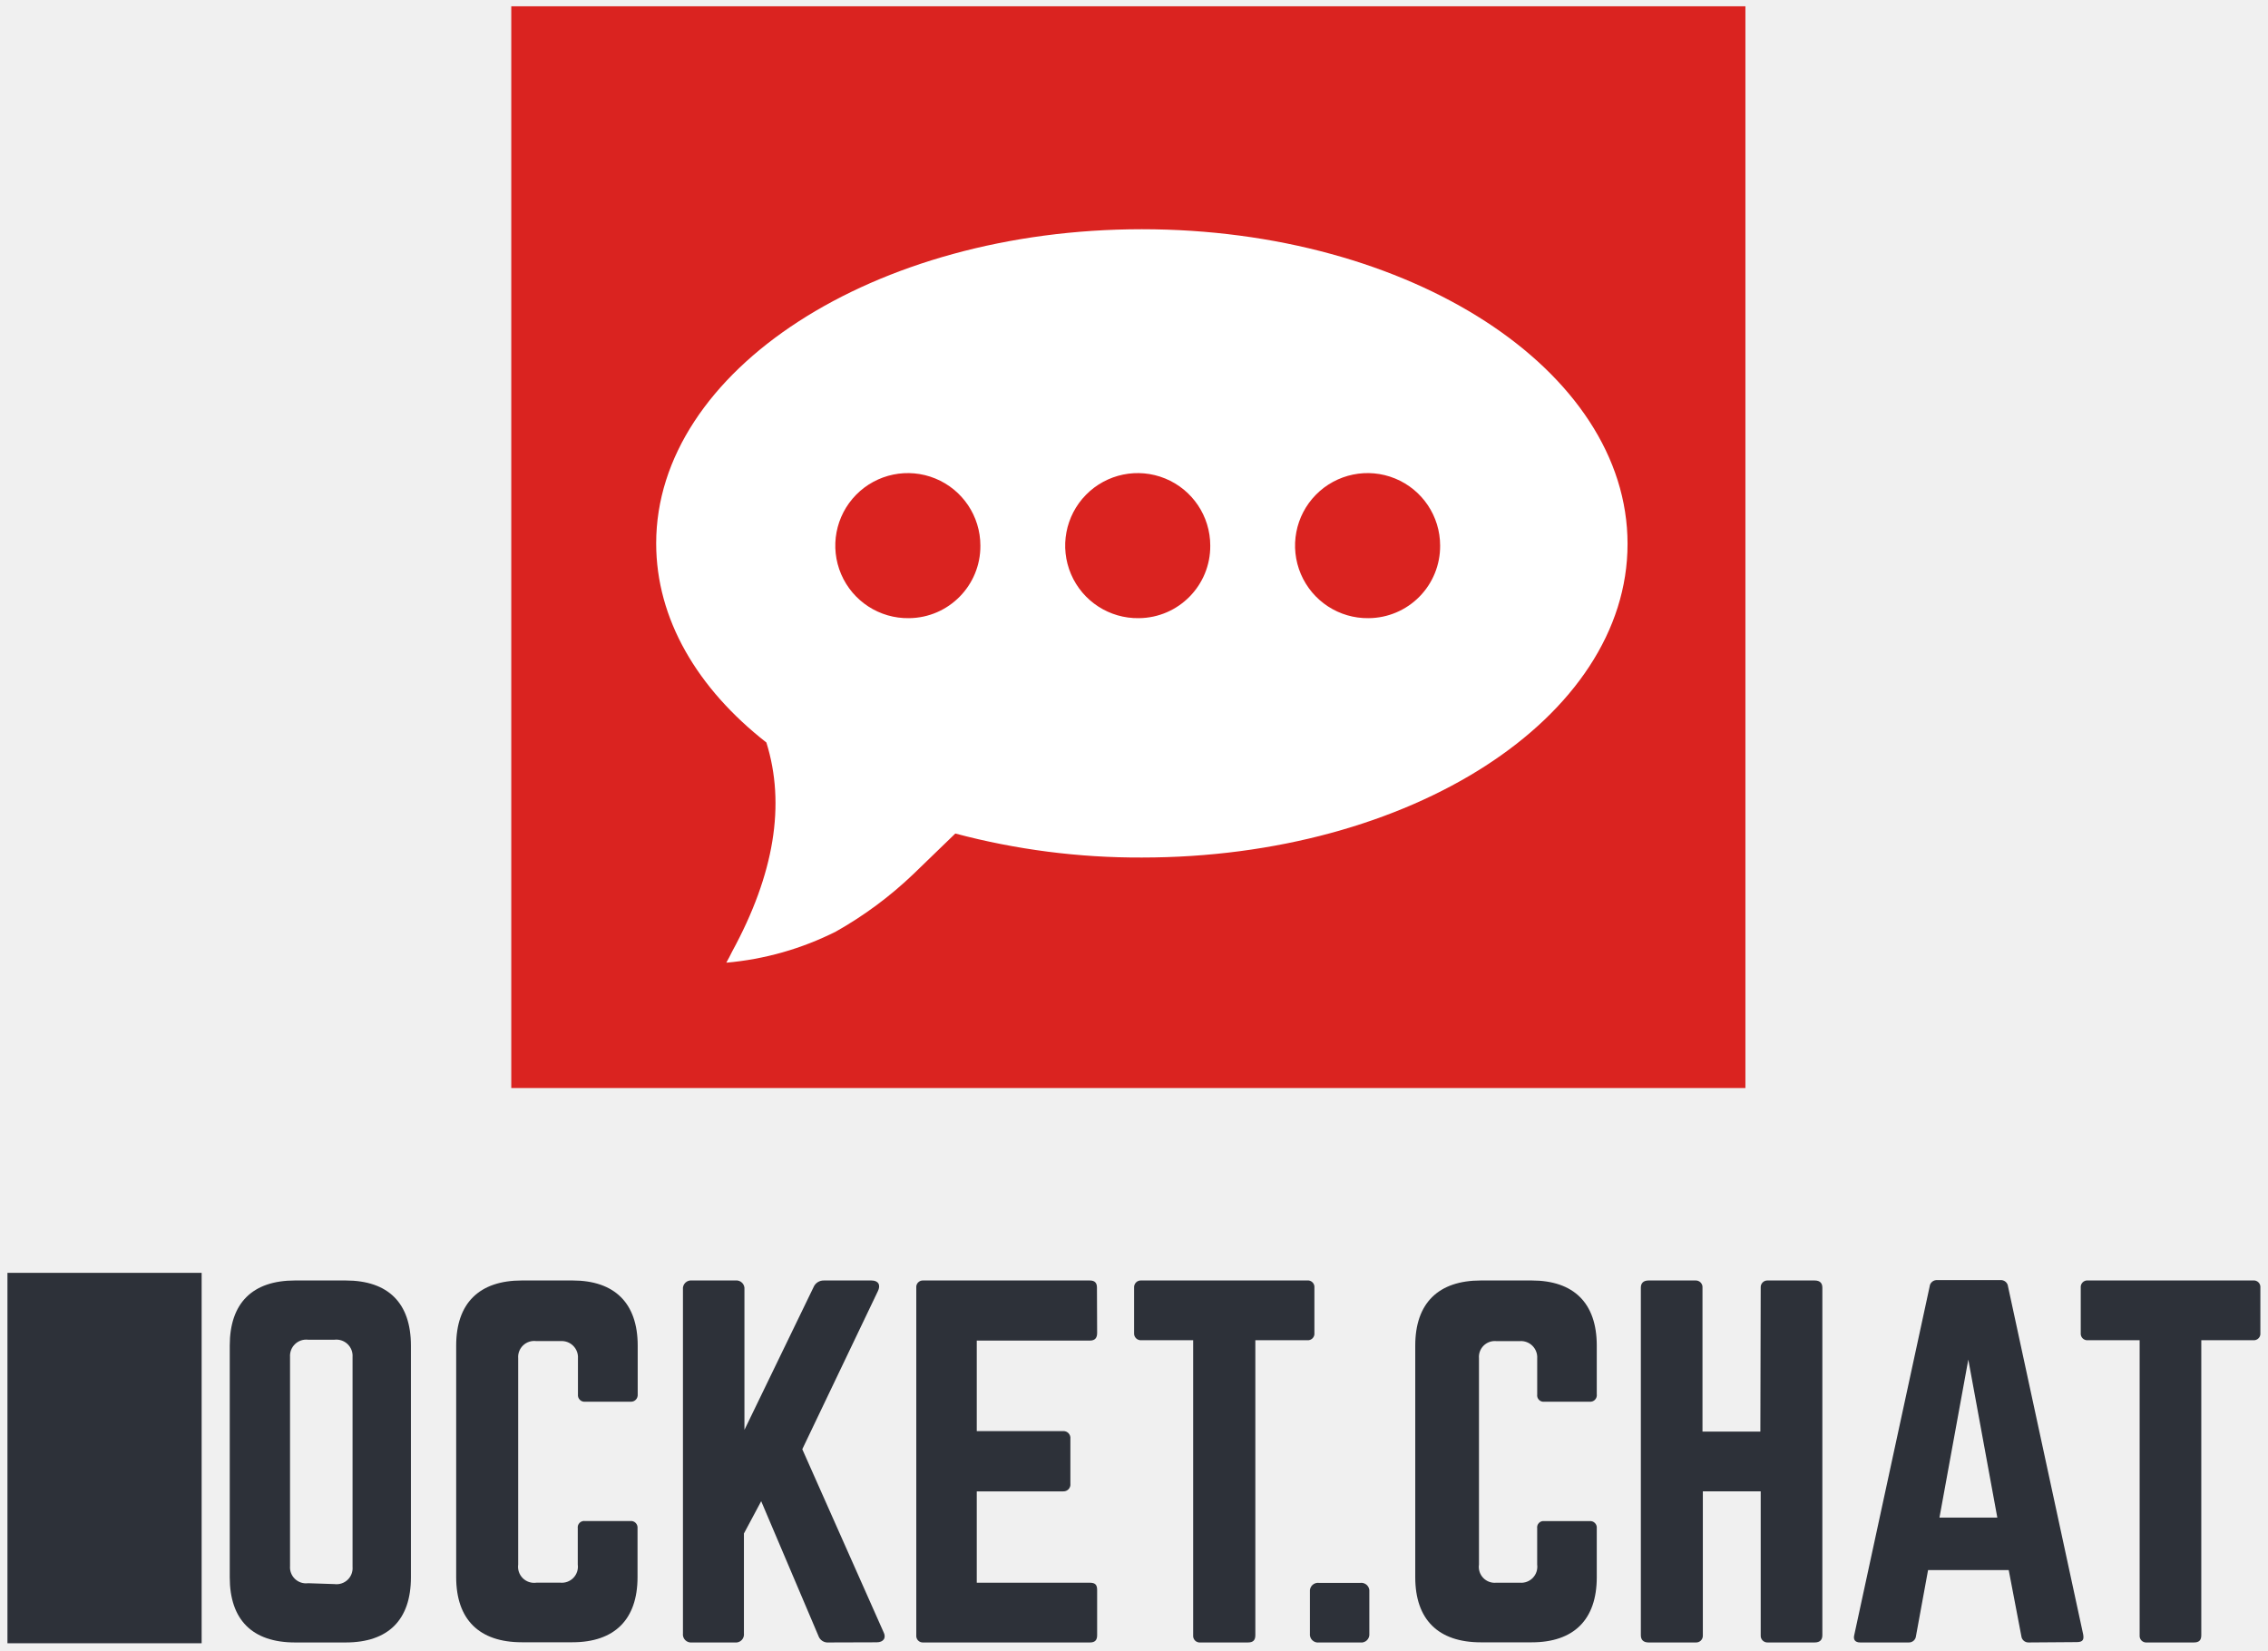
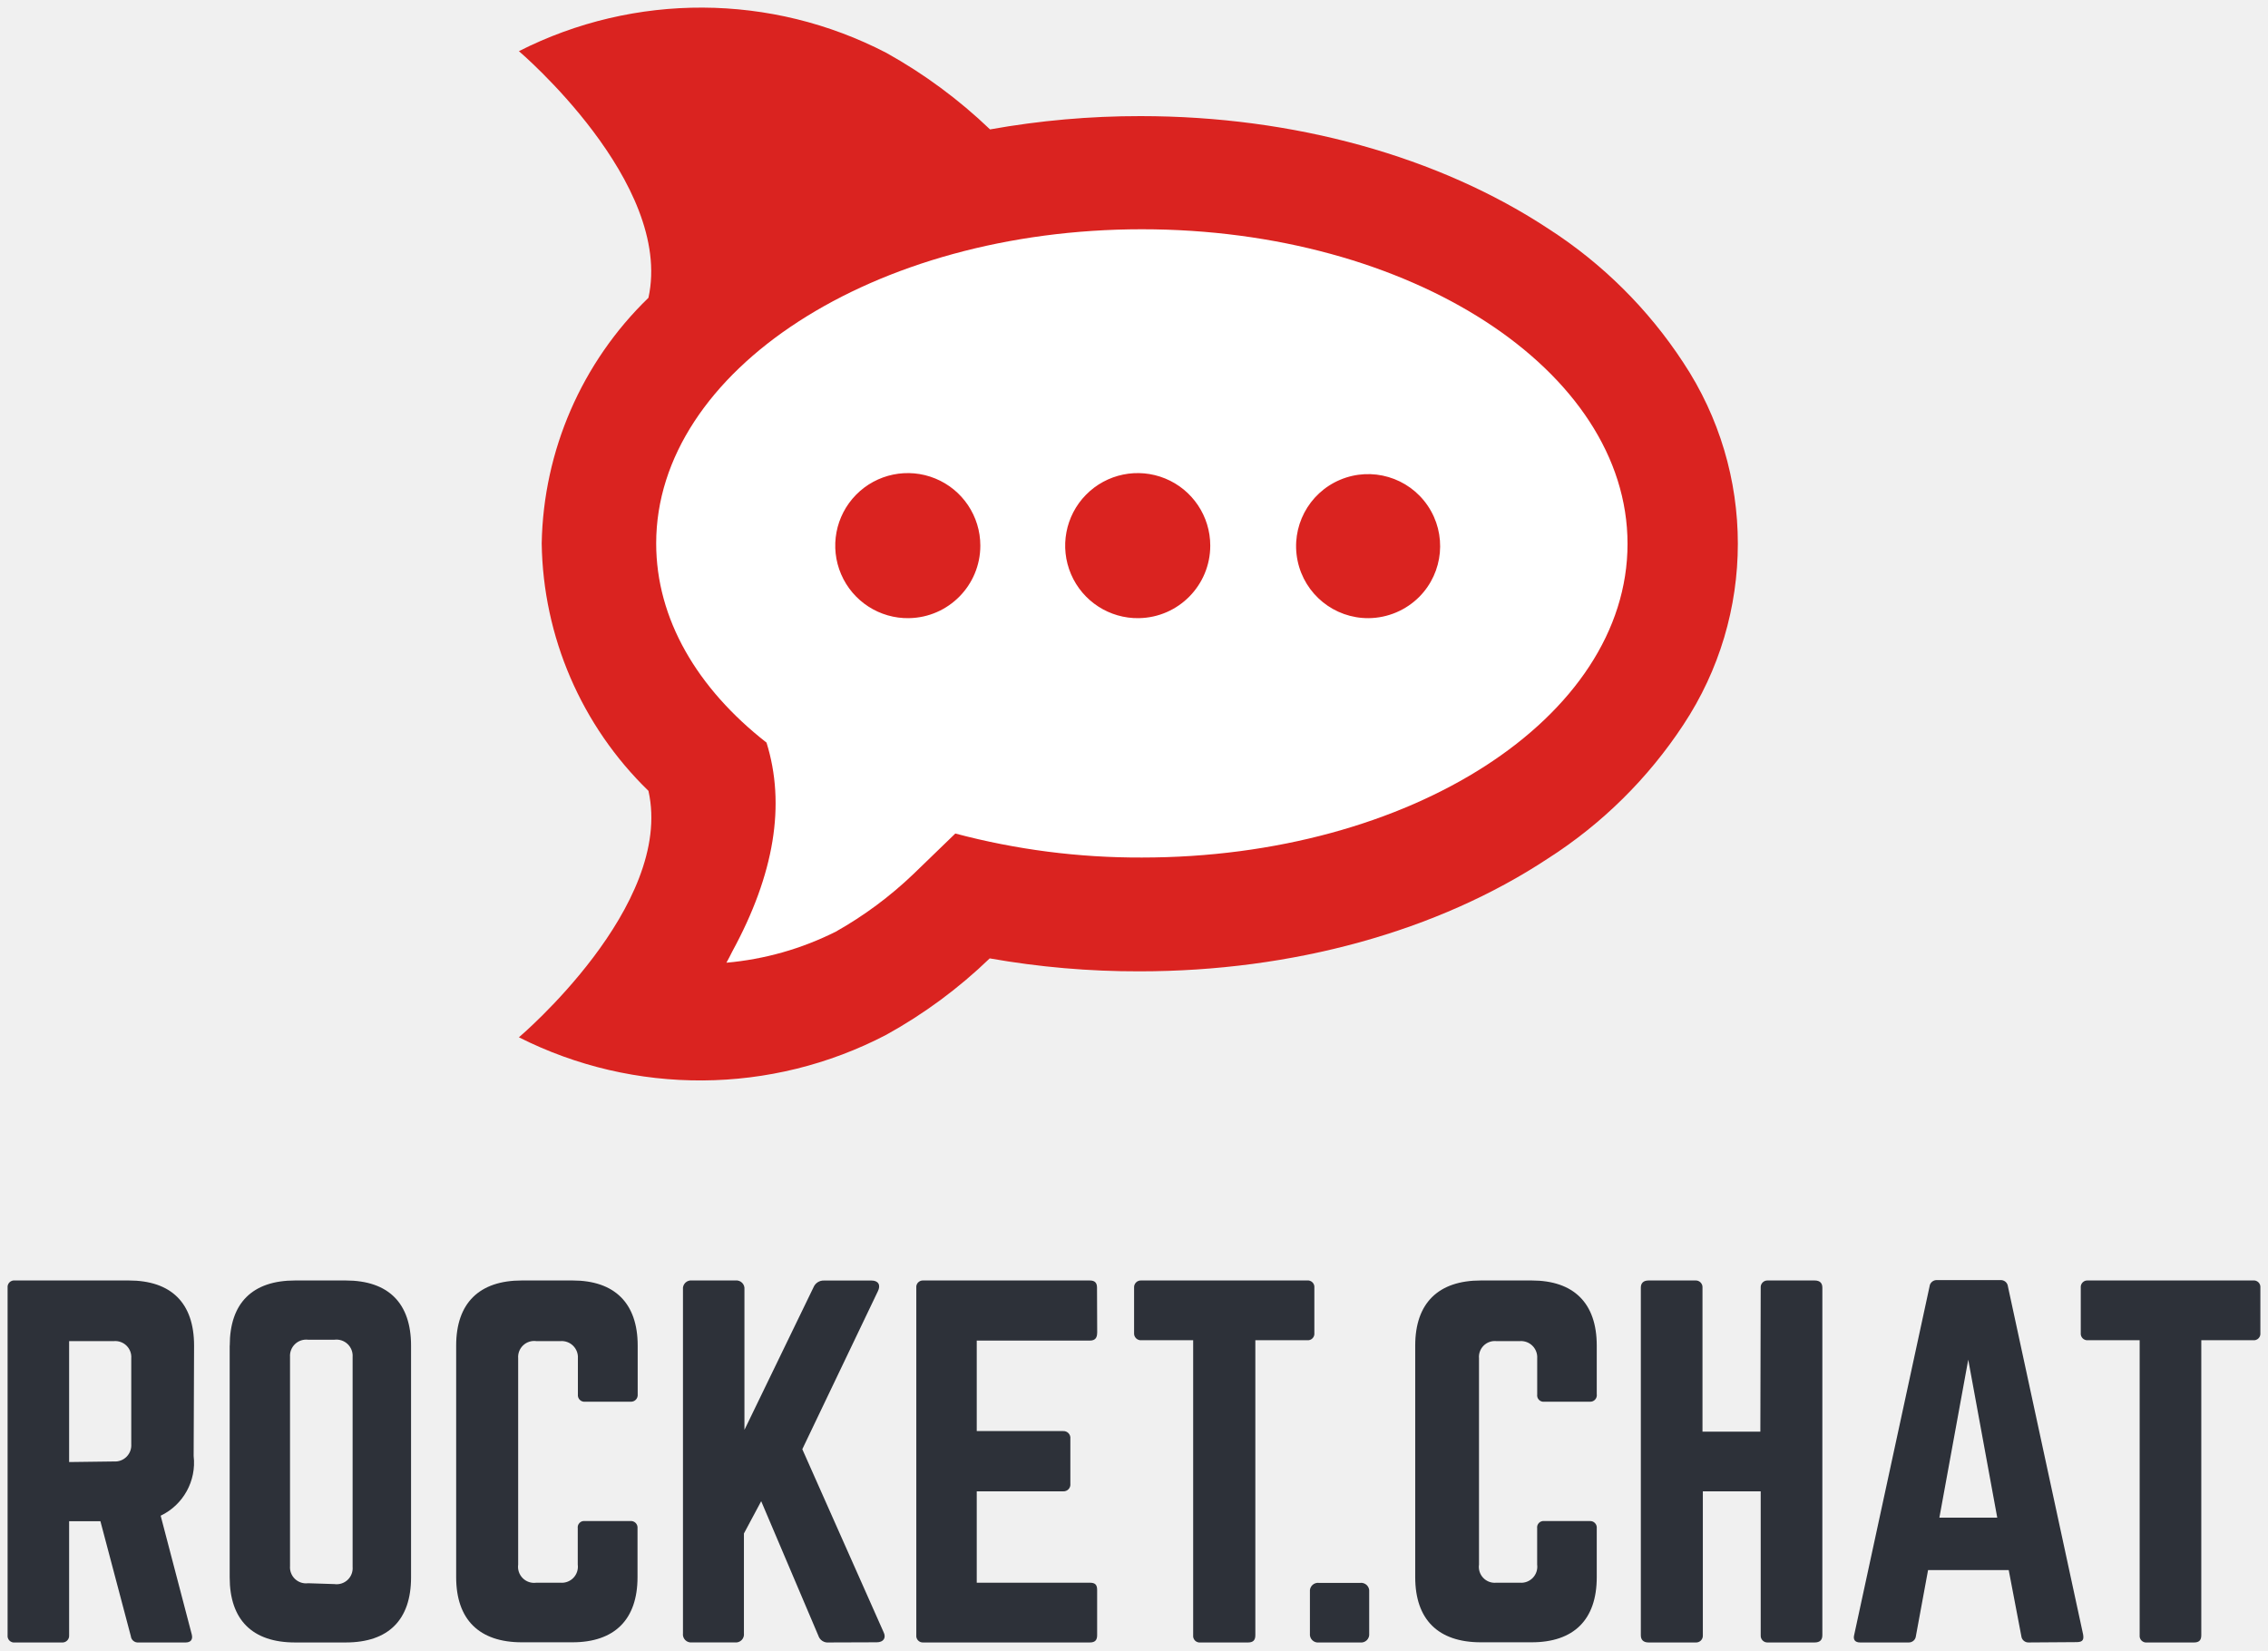
- <svg xmlns="http://www.w3.org/2000/svg" xmlns:xlink="http://www.w3.org/1999/xlink" version="1.1" id="Layer_1" x="0px" y="0px" viewBox="0 0 1492.21 1085.76" style="enable-background:new 0 0 1492.21 1085.76;" xml:space="preserve">
-   <style type="text/css">
- 	.st0{clip-path:url(#SVGID_4_);}
- 	.st1{clip-path:url(#SVGID_5_);}
- 	.st2{clip-path:url(#SVGID_6_);fill:#DA2320;}
- 	.st3{clip-path:url(#SVGID_9_);}
- 	.st4{clip-path:url(#SVGID_10_);fill:#FFFFFF;}
- 	.st5{clip-path:url(#SVGID_13_);}
- 	.st6{clip-path:url(#SVGID_14_);fill:#DA2320;}
- 	.st7{clip-path:url(#SVGID_18_);}
- 	.st8{clip-path:url(#SVGID_19_);}
- 	.st9{clip-path:url(#SVGID_20_);fill:#2D3139;}
- 	.st10{clip-path:url(#SVGID_23_);}
- 	.st11{clip-path:url(#SVGID_24_);fill:#2D3139;}
- 	.st12{clip-path:url(#SVGID_27_);}
- 	.st13{clip-path:url(#SVGID_28_);fill:#2D3139;}
- 	.st14{clip-path:url(#SVGID_31_);}
- 	.st15{clip-path:url(#SVGID_32_);fill:#2D3139;}
- 	.st16{clip-path:url(#SVGID_35_);}
- 	.st17{clip-path:url(#SVGID_36_);fill:#2D3139;}
- 	.st18{clip-path:url(#SVGID_39_);}
- 	.st19{clip-path:url(#SVGID_40_);fill:#2D3139;}
- 	.st20{clip-path:url(#SVGID_43_);}
- 	.st21{clip-path:url(#SVGID_44_);fill:#2D3139;}
- 	.st22{clip-path:url(#SVGID_47_);}
- 	.st23{clip-path:url(#SVGID_48_);fill:#2D3139;}
- 	.st24{clip-path:url(#SVGID_51_);}
- 	.st25{clip-path:url(#SVGID_52_);fill:#2D3139;}
- 	.st26{clip-path:url(#SVGID_55_);}
- 	.st27{clip-path:url(#SVGID_56_);fill:#2D3139;}
- 	.st28{clip-path:url(#SVGID_59_);}
- 	.st29{clip-path:url(#SVGID_60_);fill:#2D3139;}
- </style>
-   <g>
-     <g>
-       <defs>
-         <rect id="SVGID_1_" x="4.78" y="4.24" width="1483" height="1077" />
-       </defs>
-       <defs>
-         <path id="SVGID_2_" d="M583.21,34.8c24.79,13.79,47.7,30.71,68.18,50.34c32.67-5.85,65.79-8.78,98.98-8.75     c100.8,0,196.25,26.48,268.86,74.43c35.19,22.73,65.23,52.57,88.18,87.61c47.95,72.32,47.95,166.32,0,238.64     c-23.15,35.15-53.42,65.04-88.86,87.73c-72.61,47.95-168.07,74.32-268.86,74.32c-33.03,0.08-66-2.77-98.52-8.52     c-20.42,19.7-43.34,36.63-68.18,50.34c-75.58,39.4-165.5,39.99-241.59,1.59c0,0,102.27-86.48,85.23-162.16     c-44.09-42.81-69.35-101.39-70.23-162.84c1.12-61.03,26.37-119.13,70.23-161.59c16.59-75.8-85.23-162.27-85.23-162.27     C417.47-4.95,507.5-4.53,583.21,34.8L583.21,34.8z" />
-       </defs>
-       <defs>
-         <rect id="SVGID_3_" x="4.9" y="4.12" width="1482.96" height="1077.12" />
-       </defs>
-       <clipPath id="SVGID_4_">
-         <use xlink:href="#SVGID_1_" style="overflow:visible;" />
-       </clipPath>
-       <clipPath id="SVGID_5_" class="st0">
-         <use xlink:href="#SVGID_2_" style="overflow:visible;" />
-       </clipPath>
-       <clipPath id="SVGID_6_" class="st1">
-         <use xlink:href="#SVGID_3_" style="overflow:visible;" />
-       </clipPath>
-       <rect x="336.39" class="st2" width="811.99" height="715.92" />
-     </g>
-     <g>
-       <defs>
-         <rect id="SVGID_7_" x="4.78" y="4.24" width="1483" height="1077" />
-       </defs>
-       <defs>
-         <path id="SVGID_8_" d="M504.23,488.55c-45.45-35.57-72.5-81.25-72.5-131.02c0-113.64,143.07-206.7,319.55-206.7     s319.55,92.5,319.55,207.05c0,114.55-143.07,206.36-319.55,206.36c-41.43,0.16-82.69-5.15-122.73-15.8l-27.61,26.7     c-15.36,14.7-32.5,27.41-51.02,37.84c-22.5,11.31-46.95,18.26-72.05,20.45c1.36-2.39,2.61-4.89,3.86-7.39     C509.46,575.15,516.96,529.31,504.23,488.55L504.23,488.55z" />
-       </defs>
-       <clipPath id="SVGID_9_">
-         <use xlink:href="#SVGID_7_" style="overflow:visible;" />
-       </clipPath>
-       <clipPath id="SVGID_10_" class="st3">
-         <use xlink:href="#SVGID_8_" style="overflow:visible;" />
-       </clipPath>
-       <rect x="426.73" y="145.83" class="st4" width="649.09" height="492.61" />
-     </g>
-     <g>
-       <defs>
-         <rect id="SVGID_11_" x="4.78" y="4.24" width="1483" height="1077" />
-       </defs>
-       <defs>
-         <path id="SVGID_12_" d="M598.1,406.74c-19.37,0.32-37.02-11.1-44.66-28.9c-7.64-17.81-3.75-38.46,9.83-52.28     c13.59-13.82,34.17-18.05,52.11-10.71c17.93,7.34,29.65,24.79,29.65,44.17C645.22,385.14,624.22,406.49,598.1,406.74     L598.1,406.74z M749.35,406.74c-19.37,0.32-37.02-11.1-44.66-28.9c-7.64-17.81-3.75-38.46,9.83-52.28     c13.59-13.82,34.17-18.05,52.11-10.71c17.93,7.34,29.65,24.79,29.65,44.17C796.47,385.14,775.47,406.49,749.35,406.74     L749.35,406.74z M900.48,406.74c-19.36,0.28-36.97-11.17-44.58-28.99c-7.6-17.81-3.69-38.45,9.91-52.24     c13.59-13.79,34.18-18,52.09-10.66c17.92,7.35,29.62,24.79,29.62,44.16c0.09,12.57-4.81,24.66-13.64,33.61     C925.07,401.57,913.05,406.65,900.48,406.74L900.48,406.74z" />
-       </defs>
-       <clipPath id="SVGID_13_">
-         <use xlink:href="#SVGID_11_" style="overflow:visible;" />
-       </clipPath>
-       <clipPath id="SVGID_14_" class="st5">
-         <use xlink:href="#SVGID_12_" style="overflow:visible;" />
-       </clipPath>
-       <rect x="544.57" y="306.29" class="st6" width="407.96" height="105.46" />
-     </g>
-     <g>
-       <defs>
-         <rect id="SVGID_15_" x="4.78" y="4.24" width="1483" height="1077" />
-       </defs>
-       <defs>
-         <path id="SVGID_16_" d="M127.41,957.99c1.91,16.4-6.81,32.19-21.7,39.32l20.45,78.07c0.91,3.52-0.8,5.34-4.09,5.34H91.05     c-2.53,0.2-4.76-1.67-5-4.2l-20-75.57H45.48v75c0.1,1.29-0.37,2.57-1.28,3.49c-0.92,0.92-2.19,1.39-3.49,1.28H9.8     c-1.31,0.15-2.61-0.31-3.53-1.24s-1.38-2.23-1.24-3.53V847.3c-0.15-1.31,0.31-2.61,1.24-3.53s2.23-1.38,3.53-1.24h74.89     c28.07,0,42.95,14.89,42.95,42.84L127.41,957.99L127.41,957.99z M75.03,961.62c3.07,0.2,6.08-0.93,8.26-3.11     c2.18-2.18,3.31-5.19,3.11-8.26v-56.48c0.24-3.08-0.88-6.11-3.06-8.3c-2.19-2.19-5.22-3.31-8.3-3.06H45.48v79.55L75.03,961.62     L75.03,961.62z" />
-       </defs>
-       <defs>
-         <rect id="SVGID_17_" x="4.9" y="4.12" width="1482.96" height="1077.12" />
-       </defs>
-       <clipPath id="SVGID_18_">
-         <use xlink:href="#SVGID_15_" style="overflow:visible;" />
-       </clipPath>
-       <clipPath id="SVGID_19_" class="st7">
-         <use xlink:href="#SVGID_16_" style="overflow:visible;" />
-       </clipPath>
-       <clipPath id="SVGID_20_" class="st8">
-         <use xlink:href="#SVGID_17_" style="overflow:visible;" />
-       </clipPath>
-       <rect y="837.5" class="st9" width="132.67" height="248.24" />
-     </g>
-     <g>
-       <defs>
-         <rect id="SVGID_21_" x="4.78" y="4.24" width="1483" height="1077" />
-       </defs>
-       <defs>
-         <path id="SVGID_22_" d="M151.16,885.37c0-27.95,14.89-42.84,42.95-42.84h33.3c28.07,0,42.95,14.89,42.95,42.84v152.5     c0,27.95-14.89,42.84-42.95,42.84h-33.3c-28.07,0-42.95-14.89-42.95-42.84V885.37L151.16,885.37z M220.03,1042.3     c3.17,0.42,6.37-0.61,8.69-2.82c2.32-2.21,3.51-5.35,3.24-8.54V892.87c0.23-3.18-0.98-6.29-3.29-8.49     c-2.31-2.2-5.48-3.25-8.64-2.87h-17.27c-3.17-0.38-6.34,0.67-8.64,2.87c-2.31,2.2-3.51,5.31-3.29,8.49v137.5     c-0.27,3.19,0.92,6.33,3.24,8.54c2.32,2.21,5.51,3.25,8.69,2.82L220.03,1042.3L220.03,1042.3z" />
-       </defs>
-       <clipPath id="SVGID_23_">
-         <use xlink:href="#SVGID_21_" style="overflow:visible;" />
-       </clipPath>
-       <clipPath id="SVGID_24_" class="st10">
-         <use xlink:href="#SVGID_22_" style="overflow:visible;" />
-       </clipPath>
-       <rect x="146.16" y="837.53" class="st11" width="129.2" height="248.18" />
-     </g>
-     <g>
-       <defs>
-         <rect id="SVGID_25_" x="4.78" y="4.24" width="1483" height="1077" />
-       </defs>
-       <defs>
-         <path id="SVGID_26_" d="M419.57,917.53c0.1,1.29-0.37,2.57-1.28,3.49c-0.92,0.92-2.19,1.39-3.49,1.28h-29.77     c-1.31,0.15-2.61-0.31-3.53-1.24c-0.93-0.93-1.38-2.23-1.24-3.53v-23.75c0.2-3.07-0.93-6.08-3.11-8.26     c-2.18-2.18-5.19-3.31-8.26-3.11h-16.02c-3.17-0.42-6.37,0.61-8.69,2.82c-2.32,2.21-3.51,5.35-3.24,8.54v135.68     c-0.46,3.28,0.65,6.59,2.99,8.94c2.34,2.34,5.65,3.45,8.94,2.99h15.91c3.19,0.27,6.33-0.92,8.54-3.24     c2.21-2.32,3.25-5.51,2.82-8.69v-23.86c-0.19-1.32,0.25-2.65,1.19-3.59s2.27-1.38,3.59-1.19h29.77c1.31-0.15,2.61,0.31,3.53,1.24     c0.93,0.93,1.38,2.23,1.24,3.53v32.16c0,27.95-15.23,42.84-42.84,42.84h-33.3c-27.95,0-43.18-14.89-43.18-42.84V885.37     c0-27.95,15.23-42.84,43.18-42.84h33.41c27.61,0,42.84,14.89,42.84,42.84V917.53L419.57,917.53z" />
-       </defs>
-       <clipPath id="SVGID_27_">
-         <use xlink:href="#SVGID_25_" style="overflow:visible;" />
-       </clipPath>
-       <clipPath id="SVGID_28_" class="st12">
-         <use xlink:href="#SVGID_26_" style="overflow:visible;" />
-       </clipPath>
-       <rect x="295.14" y="837.53" class="st13" width="129.45" height="248.07" />
-     </g>
-     <g>
-       <defs>
-         <rect id="SVGID_29_" x="4.78" y="4.24" width="1483" height="1077" />
-       </defs>
-       <defs>
-         <path id="SVGID_30_" d="M545.25,1080.71c-3.03,0.31-5.87-1.53-6.82-4.43l-37.61-88.52l-11.36,21.25v65.68     c0.22,1.63-0.32,3.28-1.48,4.46c-1.16,1.18-2.79,1.76-4.43,1.56h-28.3c-1.64,0.19-3.27-0.39-4.43-1.56     c-1.16-1.18-1.7-2.82-1.48-4.46V848.44c-0.18-1.62,0.38-3.23,1.53-4.38c1.15-1.15,2.76-1.71,4.38-1.53h28.64     c1.62-0.18,3.23,0.38,4.38,1.53c1.15,1.15,1.71,2.76,1.53,4.38v92.39l45.45-93.86c1.13-2.75,3.85-4.51,6.82-4.43h31.36     c4.43,0,6.25,2.95,4.09,7.16l-49.66,103.86l53.41,120.23c2.05,3.86,0,6.82-4.43,6.82L545.25,1080.71L545.25,1080.71z" />
-       </defs>
-       <clipPath id="SVGID_31_">
-         <use xlink:href="#SVGID_29_" style="overflow:visible;" />
-       </clipPath>
-       <clipPath id="SVGID_32_" class="st14">
-         <use xlink:href="#SVGID_30_" style="overflow:visible;" />
-       </clipPath>
-       <rect x="444.3" y="837.5" class="st15" width="142.78" height="248.25" />
-     </g>
-     <g>
-       <defs>
-         <rect id="SVGID_33_" x="4.78" y="4.24" width="1483" height="1077" />
-       </defs>
-       <defs>
-         <path id="SVGID_34_" d="M721.85,877.08c0,2.95-1.14,5-4.77,5h-74.43v59.55h56.82c1.35-0.08,2.66,0.45,3.59,1.44     c0.92,0.99,1.36,2.34,1.19,3.68v29.43c0.17,1.34-0.26,2.69-1.19,3.68c-0.92,0.99-2.24,1.51-3.59,1.44h-56.82v60.11h74.43     c3.64,0,4.77,1.48,4.77,4.77v29.77c0,2.95-1.14,4.77-4.77,4.77H607.41c-1.27,0.07-2.5-0.41-3.38-1.33     c-0.88-0.92-1.3-2.18-1.17-3.44V847.3c-0.14-1.26,0.29-2.52,1.17-3.44c0.88-0.92,2.11-1.41,3.38-1.33h109.55     c3.64,0,4.77,1.82,4.77,4.77L721.85,877.08L721.85,877.08z" />
-       </defs>
-       <clipPath id="SVGID_35_">
-         <use xlink:href="#SVGID_33_" style="overflow:visible;" />
-       </clipPath>
-       <clipPath id="SVGID_36_" class="st16">
-         <use xlink:href="#SVGID_34_" style="overflow:visible;" />
-       </clipPath>
-       <rect x="597.84" y="837.52" class="st17" width="129" height="248.2" />
-     </g>
-     <g>
-       <defs>
-         <rect id="SVGID_37_" x="4.78" y="4.24" width="1483" height="1077" />
-       </defs>
-       <defs>
-         <path id="SVGID_38_" d="M860.03,842.53c1.31-0.15,2.61,0.31,3.53,1.24c0.93,0.93,1.38,2.23,1.24,3.53v29.77     c0.15,1.31-0.31,2.61-1.24,3.53c-0.93,0.93-2.23,1.38-3.53,1.24h-34.09v194.09c0,3.3-1.48,4.77-4.77,4.77H789.8     c-1.31,0.15-2.61-0.31-3.53-1.24s-1.38-2.23-1.24-3.53V881.85h-34.09c-1.29,0.1-2.57-0.37-3.49-1.28     c-0.92-0.92-1.39-2.19-1.28-3.49V847.3c-0.1-1.29,0.37-2.57,1.28-3.49c0.92-0.92,2.19-1.39,3.49-1.28H860.03L860.03,842.53z" />
-       </defs>
-       <clipPath id="SVGID_39_">
-         <use xlink:href="#SVGID_37_" style="overflow:visible;" />
-       </clipPath>
-       <clipPath id="SVGID_40_" class="st18">
-         <use xlink:href="#SVGID_38_" style="overflow:visible;" />
-       </clipPath>
-       <rect x="741.15" y="837.5" class="st19" width="128.68" height="248.24" />
-     </g>
-     <g>
-       <defs>
-         <rect id="SVGID_41_" x="4.78" y="4.24" width="1483" height="1077" />
-       </defs>
-       <defs>
-         <path id="SVGID_42_" d="M861.85,1047.42c-0.19-1.64,0.39-3.27,1.56-4.43c1.18-1.16,2.82-1.7,4.46-1.48h27.05     c1.63-0.22,3.28,0.32,4.46,1.48c1.18,1.16,1.76,2.79,1.56,4.43v27.39c0.19,1.64-0.39,3.27-1.56,4.43     c-1.18,1.16-2.82,1.7-4.46,1.48h-27.05c-1.63,0.22-3.28-0.32-4.46-1.48c-1.18-1.16-1.76-2.79-1.56-4.43V1047.42L861.85,1047.42z" />
-       </defs>
-       <clipPath id="SVGID_43_">
-         <use xlink:href="#SVGID_41_" style="overflow:visible;" />
-       </clipPath>
-       <clipPath id="SVGID_44_" class="st20">
-         <use xlink:href="#SVGID_42_" style="overflow:visible;" />
-       </clipPath>
-       <rect x="856.81" y="1036.46" class="st21" width="49.16" height="49.3" />
-     </g>
-     <g>
-       <defs>
-         <rect id="SVGID_45_" x="4.78" y="4.24" width="1483" height="1077" />
-       </defs>
-       <defs>
-         <path id="SVGID_46_" d="M1050.6,917.53c0.14,1.28-0.3,2.56-1.2,3.49c-0.9,0.92-2.17,1.4-3.46,1.29h-29.89     c-1.3,0.15-2.59-0.3-3.51-1.24c-0.91-0.94-1.34-2.24-1.15-3.53v-23.75c0.2-3.07-0.93-6.08-3.11-8.26     c-2.18-2.18-5.19-3.31-8.26-3.11h-15.57c-3.09-0.28-6.15,0.82-8.35,3.02s-3.3,5.25-3.02,8.35v135.68     c-0.47,3.18,0.55,6.41,2.77,8.74s5.39,3.51,8.59,3.19h15.57c3.19,0.27,6.33-0.92,8.54-3.24c2.21-2.32,3.25-5.51,2.82-8.69v-23.86     c-0.19-1.29,0.24-2.6,1.15-3.53c0.91-0.94,2.21-1.39,3.51-1.24h29.89c1.29-0.11,2.55,0.36,3.46,1.29c0.9,0.92,1.34,2.2,1.2,3.49     v32.16c0,27.95-15.11,42.84-42.84,42.84h-33.41c-27.95,0-43.18-14.89-43.18-42.84V885.37c0-27.95,15.23-42.84,43.18-42.84h33.41     c27.73,0,42.84,14.89,42.84,42.84V917.53L1050.6,917.53z" />
-       </defs>
-       <clipPath id="SVGID_47_">
-         <use xlink:href="#SVGID_45_" style="overflow:visible;" />
-       </clipPath>
-       <clipPath id="SVGID_48_" class="st22">
-         <use xlink:href="#SVGID_46_" style="overflow:visible;" />
-       </clipPath>
-       <rect x="926.16" y="837.53" class="st23" width="129.46" height="248.07" />
-     </g>
-     <g>
-       <defs>
-         <rect id="SVGID_49_" x="4.78" y="4.24" width="1483" height="1077" />
-       </defs>
-       <defs>
-         <path id="SVGID_50_" d="M1158.44,847.3c-0.1-1.29,0.37-2.57,1.28-3.49c0.92-0.92,2.19-1.39,3.49-1.28h30.68     c3.64,0,5.11,1.82,5.11,4.77v228.64c0,2.95-1.48,4.77-5.11,4.77h-30.68c-1.29,0.1-2.57-0.37-3.49-1.28     c-0.92-0.92-1.39-2.19-1.28-3.49v-94.66h-38.07v94.66c0.1,1.29-0.37,2.57-1.28,3.49c-0.92,0.92-2.19,1.39-3.49,1.28h-30.91     c-3.52,0-5.11-1.82-5.11-4.77V847.3c0-2.95,1.59-4.77,5.11-4.77h30.68c1.29-0.1,2.57,0.37,3.49,1.28     c0.92,0.92,1.39,2.19,1.28,3.49v94.66h38.07L1158.44,847.3L1158.44,847.3z" />
-       </defs>
-       <clipPath id="SVGID_51_">
-         <use xlink:href="#SVGID_49_" style="overflow:visible;" />
-       </clipPath>
-       <clipPath id="SVGID_52_" class="st24">
-         <use xlink:href="#SVGID_50_" style="overflow:visible;" />
-       </clipPath>
-       <rect x="1074.57" y="837.52" class="st25" width="129.43" height="248.21" />
-     </g>
-     <g>
-       <defs>
-         <rect id="SVGID_53_" x="4.78" y="4.24" width="1483" height="1077" />
-       </defs>
-       <defs>
-         <path id="SVGID_54_" d="M1334.69,1080.71c-2.45,0.07-4.53-1.77-4.77-4.2l-8.3-43.41h-53.07l-7.95,43.41     c-0.24,2.44-2.32,4.28-4.77,4.2h-31.93c-3.3,0-4.77-1.82-3.86-5.11l49.55-229.09c0.11-1.24,0.72-2.38,1.68-3.17     c0.96-0.79,2.2-1.16,3.43-1.04h41.36c1.24-0.13,2.47,0.25,3.43,1.04c0.96,0.79,1.57,1.93,1.68,3.17l49.43,228.86     c0.57,3.3,0,5.11-4.2,5.11L1334.69,1080.71L1334.69,1080.71z M1295.03,894.58l-18.98,103.98h38.07L1295.03,894.58L1295.03,894.58     z" />
-       </defs>
-       <clipPath id="SVGID_55_">
-         <use xlink:href="#SVGID_53_" style="overflow:visible;" />
-       </clipPath>
-       <clipPath id="SVGID_56_" class="st26">
-         <use xlink:href="#SVGID_54_" style="overflow:visible;" />
-       </clipPath>
-       <rect x="1214.76" y="837.28" class="st27" width="161.02" height="248.44" />
-     </g>
-     <g>
-       <defs>
-         <rect id="SVGID_57_" x="4.78" y="4.24" width="1483" height="1077" />
-       </defs>
-       <defs>
-         <path id="SVGID_58_" d="M1482.41,842.53c1.31-0.15,2.61,0.31,3.54,1.24s1.38,2.23,1.24,3.53v29.77c0.15,1.31-0.31,2.61-1.24,3.53     c-0.93,0.93-2.23,1.38-3.54,1.24h-34.09v194.09c0,3.3-1.48,4.77-4.77,4.77h-31.02c-1.31,0.15-2.61-0.31-3.53-1.24     s-1.38-2.23-1.24-3.53V881.85h-34.09c-1.29,0.11-2.55-0.36-3.46-1.29c-0.9-0.92-1.34-2.2-1.2-3.49V847.3     c-0.14-1.28,0.3-2.56,1.2-3.49s2.17-1.4,3.46-1.29H1482.41L1482.41,842.53z" />
-       </defs>
-       <clipPath id="SVGID_59_">
-         <use xlink:href="#SVGID_57_" style="overflow:visible;" />
-       </clipPath>
-       <clipPath id="SVGID_60_" class="st28">
-         <use xlink:href="#SVGID_58_" style="overflow:visible;" />
-       </clipPath>
-       <rect x="1363.98" y="837.5" class="st29" width="128.23" height="248.24" />
-     </g>
-   </g>
+ <svg xmlns="http://www.w3.org/2000/svg" viewBox="0 0 1492.21 1085.76">
+   <path d="M583.21,34.8a331.63,331.63,0,0,1,68.18,50.35,557.72,557.72,0,0,1,99-8.75c100.79,0,196.25,26.47,268.86,74.43a299.83,299.83,0,0,1,88.18,87.61,215.89,215.89,0,0,1,0,238.64,300.23,300.23,0,0,1-88.86,87.72c-72.61,48-168.07,74.32-268.86,74.32a558.27,558.27,0,0,1-98.53-8.52A323,323,0,0,1,583,680.94a264.66,264.66,0,0,1-241.59,1.59s102.27-86.48,85.23-162.16a231.59,231.59,0,0,1-70.23-162.84,230.79,230.79,0,0,1,70.23-161.59c16.59-75.79-85.23-162.27-85.23-162.27A264.68,264.68,0,0,1,583.21,34.8Z" style="fill:#da2320" />
+   <path d="M504.23,488.55c-45.45-35.56-72.5-81.25-72.5-131,0-113.63,143.07-206.7,319.55-206.7s319.54,92.5,319.54,207S927.75,564.24,751.28,564.24a471.2,471.2,0,0,1-122.73-15.8l-27.61,26.71a254.35,254.35,0,0,1-51,37.84,199.15,199.15,0,0,1-72,20.45c1.36-2.39,2.61-4.89,3.86-7.39q41.59-76.35,22.5-137.5Z" style="fill:#fff" />
+   <path d="M598.1,406.74A47.73,47.73,0,1,1,645,359a47.73,47.73,0,0,1-46.93,47.73Zm151.25,0A47.73,47.73,0,1,1,796.28,359a47.73,47.73,0,0,1-46.93,47.73Zm151.13,0a47.39,47.39,0,1,1,33.41-14.12,47.76,47.76,0,0,1-33.41,14.12Z" style="fill:#da2320" />
+   <path d="M127.41,958a38.62,38.62,0,0,1-21.7,39.31l20.45,78.07c.91,3.53-.79,5.34-4.09,5.34h-31a4.66,4.66,0,0,1-5-4.2l-20-75.57H45.48v75a4.42,4.42,0,0,1-4.77,4.77H9.8A4.3,4.3,0,0,1,5,1075.94V847.3a4.31,4.31,0,0,1,4.77-4.77H84.69c28.06,0,43,14.89,43,42.84L127.41,958ZM75,961.62a10.67,10.67,0,0,0,11.36-11.36V893.78A10.56,10.56,0,0,0,75,882.42H45.48V962L75,961.62Z" style="fill:#2d3139" />
+   <path d="M151.16,885.37c0-28,14.89-42.84,43-42.84h33.29c28.07,0,43,14.89,43,42.84v152.5c0,28-14.89,42.84-43,42.84H194.12c-28.07,0-43-14.88-43-42.84V885.37ZM220,1042.3A10.56,10.56,0,0,0,232,1030.94V892.87A10.68,10.68,0,0,0,220,881.51H202.75a10.68,10.68,0,0,0-11.93,11.36v137.5a10.58,10.58,0,0,0,11.93,11.37l17.28.56Z" style="fill:#2d3139" />
+   <path d="M419.57,917.53a4.42,4.42,0,0,1-4.77,4.77H385a4.31,4.31,0,0,1-4.78-4.77V893.78a10.67,10.67,0,0,0-11.36-11.36h-16a10.56,10.56,0,0,0-11.93,11.36v135.68a10.57,10.57,0,0,0,11.93,11.94h15.91a10.58,10.58,0,0,0,11.36-11.94V1005.6a4.22,4.22,0,0,1,1.19-3.59,4.18,4.18,0,0,1,3.58-1.18h29.78a4.32,4.32,0,0,1,4.77,4.77v32.16c0,28-15.23,42.84-42.84,42.84h-33.3c-27.95,0-43.18-14.89-43.18-42.84V885.37c0-28,15.23-42.84,43.18-42.84h33.41c27.62,0,42.84,14.89,42.84,42.84v32.16Z" style="fill:#2d3139" />
+   <path d="M545.25,1080.71a6.46,6.46,0,0,1-6.81-4.43l-37.62-88.52L489.46,1009v65.68a5.34,5.34,0,0,1-5.91,6h-28.3a5.33,5.33,0,0,1-5.9-6V848.44a5.34,5.34,0,0,1,5.9-5.91h28.64a5.34,5.34,0,0,1,5.91,5.91v92.39L535.25,847a7.17,7.17,0,0,1,6.82-4.43h31.37c4.43,0,6.25,3,4.09,7.16L527.87,953.55l53.41,120.23c2,3.87,0,6.82-4.43,6.82l-31.6.11Z" style="fill:#2d3139" />
+   <path d="M721.85,877.08c0,2.95-1.14,5-4.78,5H642.64v59.54h56.82a4.54,4.54,0,0,1,4.77,5.12v29.43a4.53,4.53,0,0,1-4.77,5.11H642.64v60.12h74.43c3.64,0,4.78,1.47,4.78,4.77v29.77c0,3-1.14,4.77-4.78,4.77H607.41a4.31,4.31,0,0,1-4.54-4.77V847.3a4.32,4.32,0,0,1,1.16-3.44,4.38,4.38,0,0,1,3.38-1.33H717c3.64,0,4.77,1.82,4.77,4.77l.12,29.78Z" style="fill:#2d3139" />
+   <path d="M860,842.53a4.32,4.32,0,0,1,4.77,4.77v29.78a4.32,4.32,0,0,1-4.77,4.77H825.94v194.09c0,3.3-1.48,4.77-4.78,4.77H789.8a4.3,4.3,0,0,1-4.77-4.77V881.85H750.94a4.44,4.44,0,0,1-4.78-4.77V847.3a4.45,4.45,0,0,1,4.78-4.77Z" style="fill:#2d3139" />
+   <path d="M861.85,1047.42a5.34,5.34,0,0,1,6-5.91h27a5.35,5.35,0,0,1,6,5.91v27.38a5.35,5.35,0,0,1-6,5.91h-27a5.34,5.34,0,0,1-6-5.91v-27.38Z" style="fill:#2d3139" />
+   <path d="M1050.6,917.53a4.32,4.32,0,0,1-4.66,4.77h-29.89a4.19,4.19,0,0,1-4.66-4.77V893.78A10.67,10.67,0,0,0,1000,882.42H984.46a10.44,10.44,0,0,0-11.36,11.36v135.68a10.46,10.46,0,0,0,11.36,11.94H1000a10.58,10.58,0,0,0,11.36-11.94V1005.6a4.2,4.2,0,0,1,4.66-4.77h29.89a4.32,4.32,0,0,1,4.66,4.77v32.16c0,28-15.12,42.84-42.85,42.84h-33.4c-28,0-43.19-14.89-43.19-42.84V885.37c0-28,15.23-42.84,43.19-42.84h33.4c27.73,0,42.85,14.89,42.85,42.84v32.16Z" style="fill:#2d3139" />
+   <path d="M1158.44,847.3a4.38,4.38,0,0,1,1.28-3.48,4.44,4.44,0,0,1,3.49-1.29h30.68c3.64,0,5.11,1.82,5.11,4.77v228.64c0,3-1.47,4.77-5.11,4.77h-30.68a4.42,4.42,0,0,1-4.77-4.77V981.28h-38.07v94.66a4.44,4.44,0,0,1-1.29,3.49,4.38,4.38,0,0,1-3.48,1.28h-30.91c-3.53,0-5.12-1.81-5.12-4.77V847.3c0-2.95,1.59-4.77,5.12-4.77h30.68a4.43,4.43,0,0,1,4.77,4.77V942h38.07l.23-94.66Z" style="fill:#2d3139" />
+   <path d="M1334.69,1080.71a4.66,4.66,0,0,1-4.78-4.2l-8.29-43.41h-53.07l-8,43.41a4.66,4.66,0,0,1-4.78,4.2h-31.93c-3.29,0-4.77-1.81-3.86-5.11l49.54-229.09a4.67,4.67,0,0,1,5.12-4.21h41.36a4.66,4.66,0,0,1,5.11,4.21l49.44,228.86c.56,3.3,0,5.12-4.21,5.12l-31.7.22ZM1295,894.58l-19,104h38.07l-19.09-104Z" style="fill:#2d3139" />
+   <path d="M1482.41,842.53a4.32,4.32,0,0,1,4.78,4.77v29.78a4.32,4.32,0,0,1-4.78,4.77h-34.09v194.09c0,3.3-1.47,4.77-4.77,4.77h-31a4.31,4.31,0,0,1-4.78-4.77V881.85h-34.09a4.33,4.33,0,0,1-4.66-4.77V847.3a4.33,4.33,0,0,1,4.66-4.77Z" style="fill:#2d3139" />
</svg>
